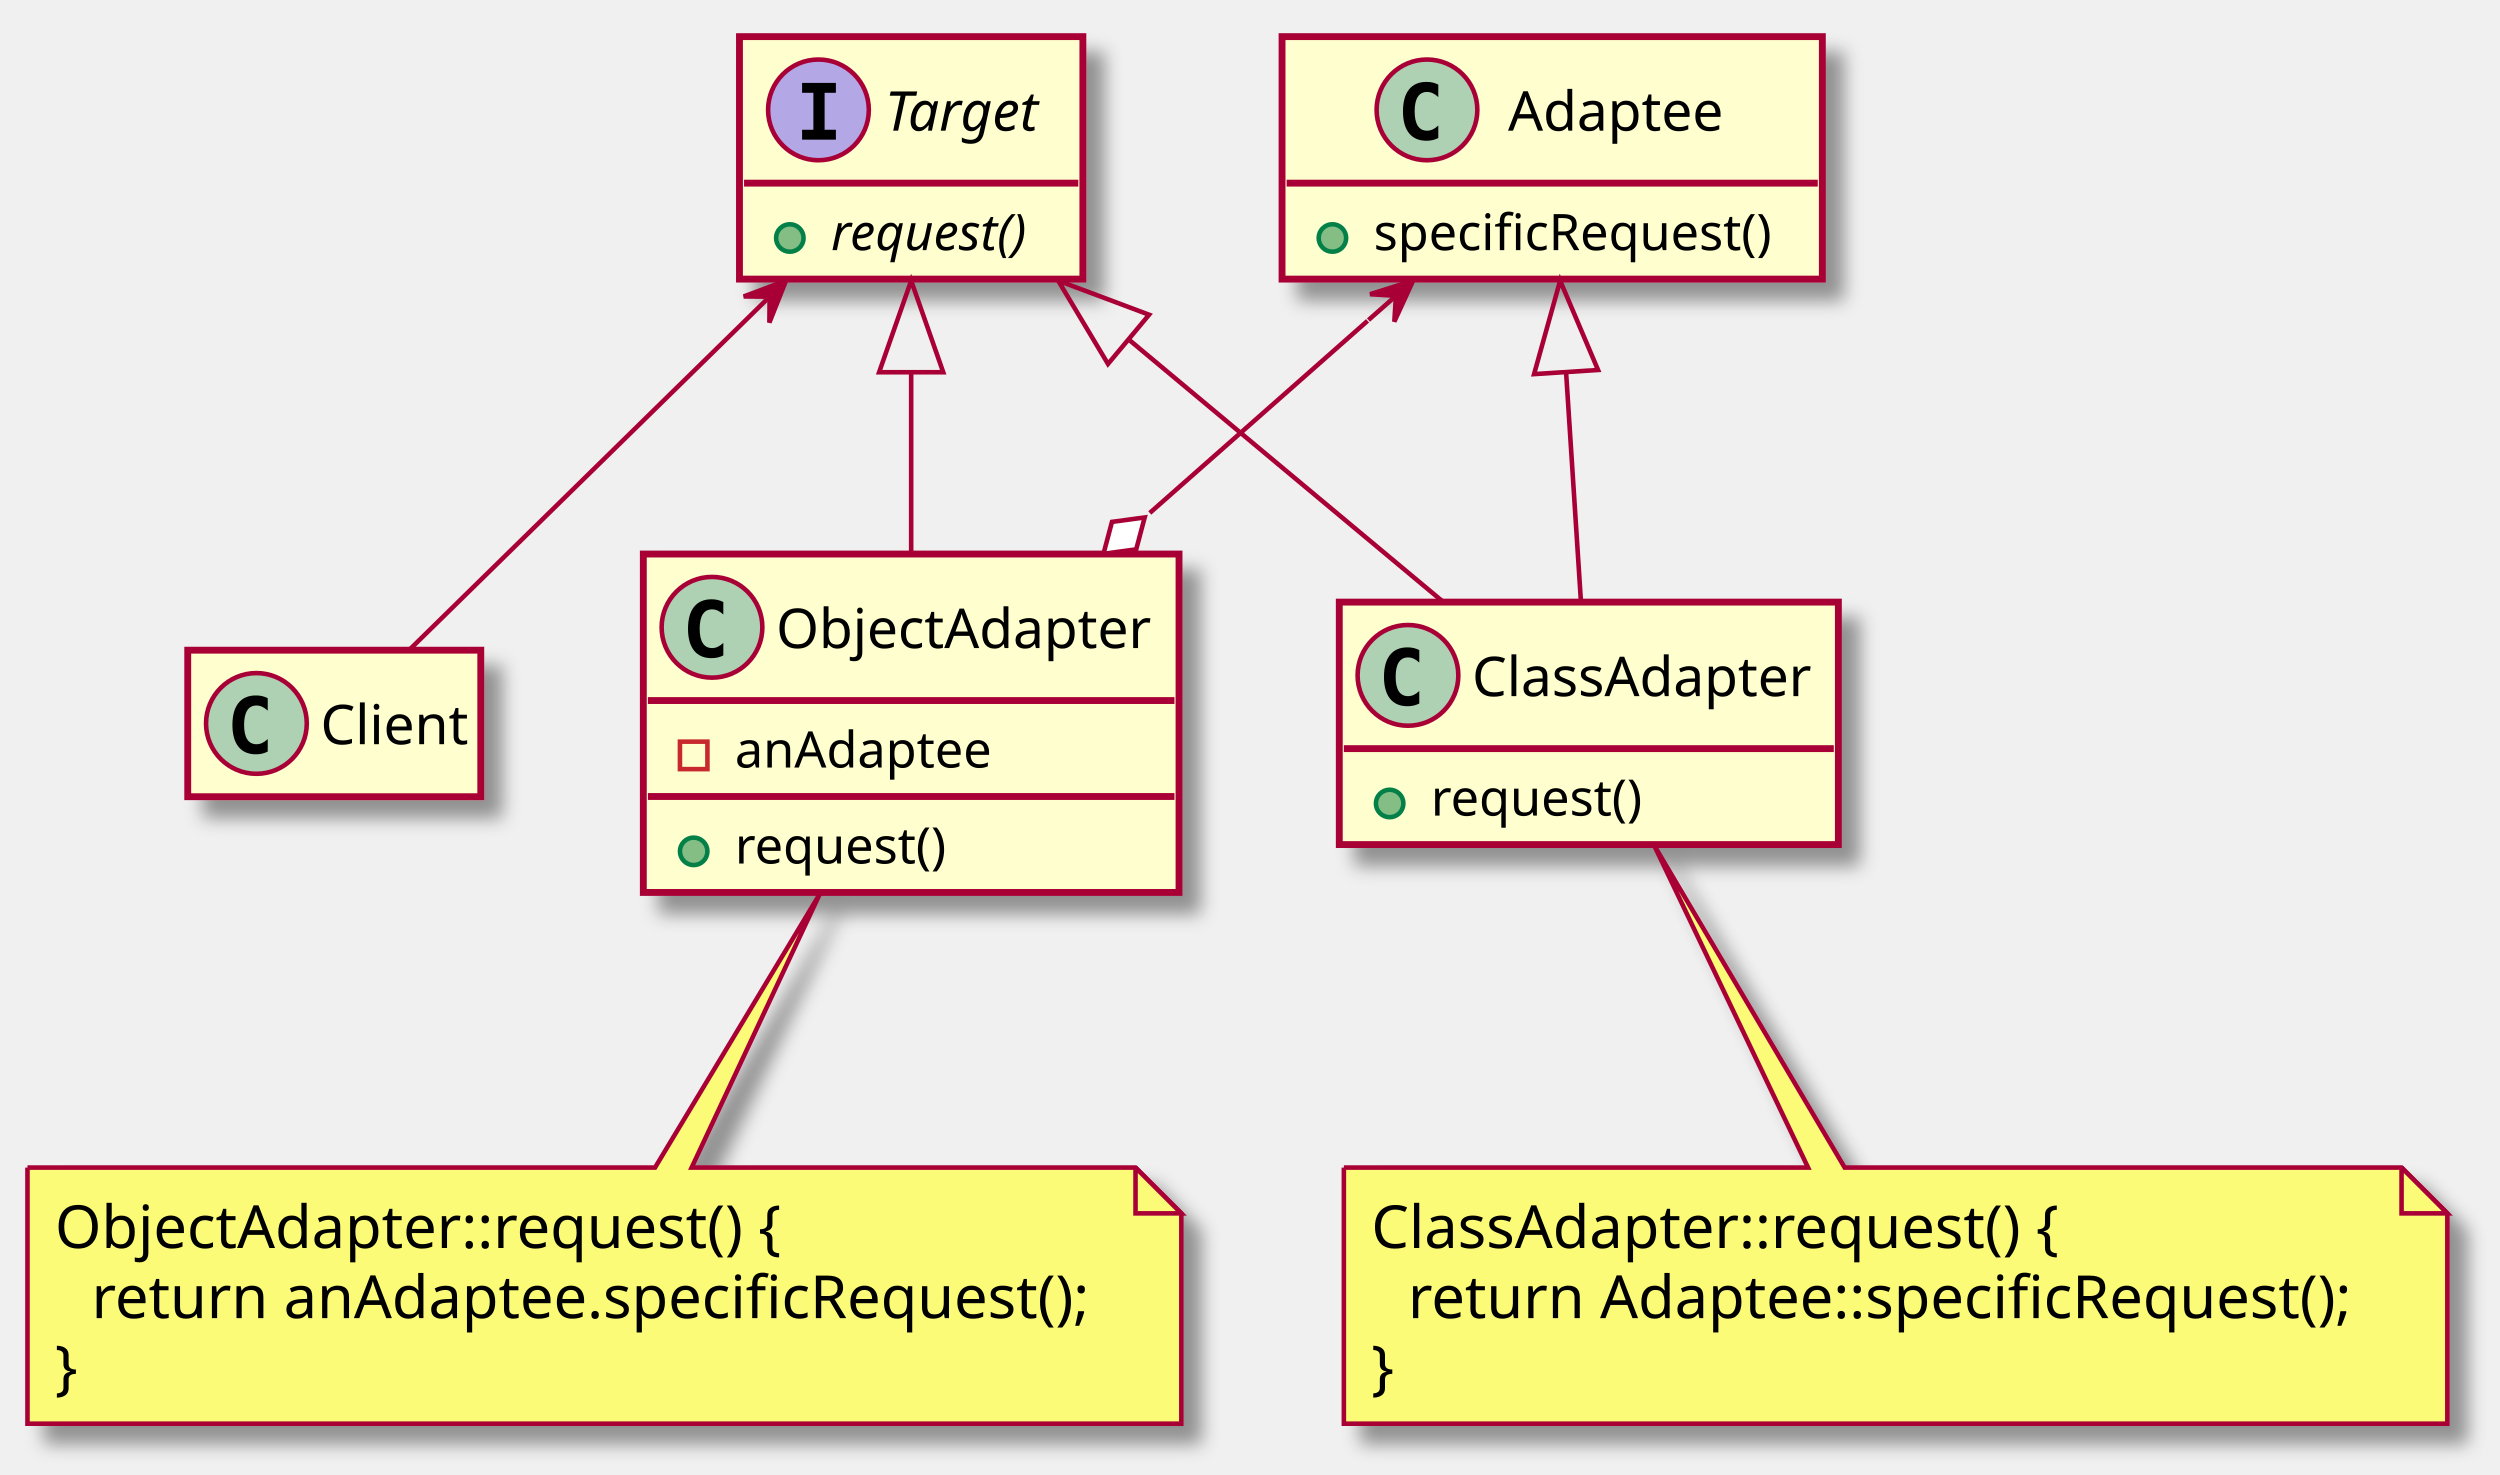
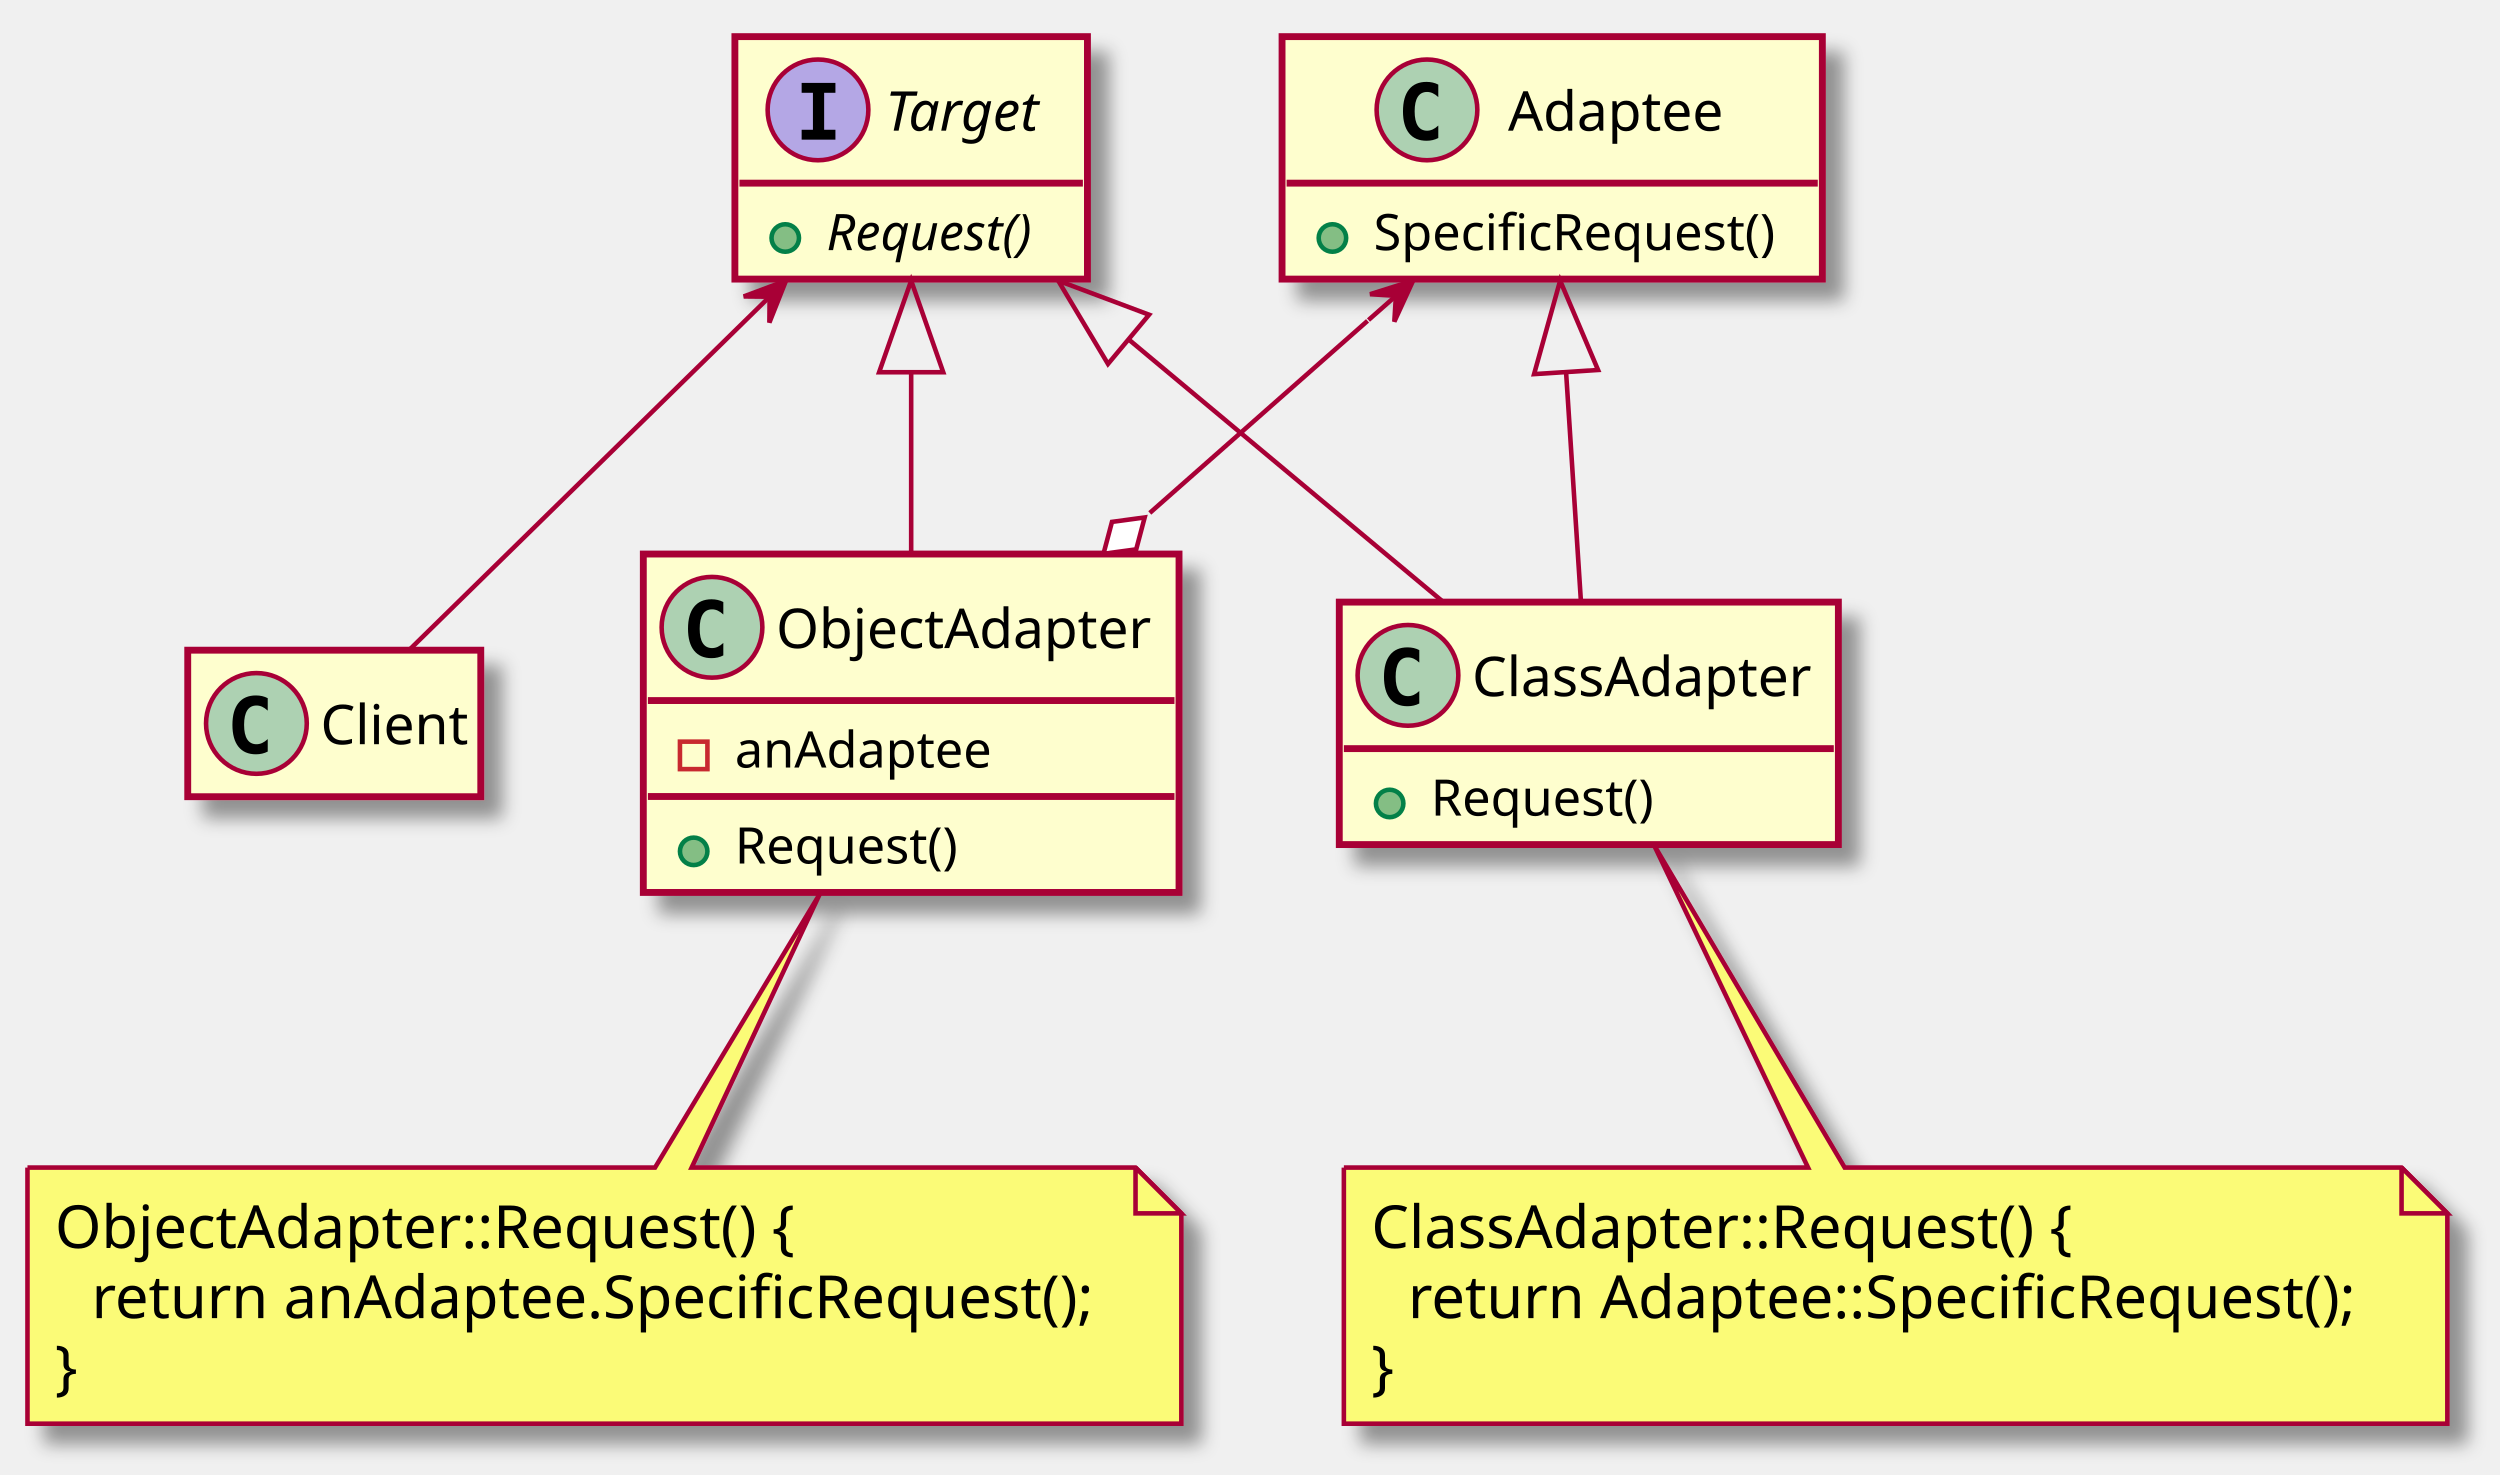
<svg xmlns="http://www.w3.org/2000/svg" contentScriptType="application/ecmascript" contentStyleType="text/css" height="322px" preserveAspectRatio="none" style="width:546px;height:322px;" version="1.1" viewBox="0 0 546 322" width="546px" zoomAndPan="magnify">
  <defs>
-     <filter height="300%" id="f1blkd26pllyze" width="300%" x="-1" y="-1">
+     <filter height="300%" id="fkc71gszdscfa" width="300%" x="-1" y="-1">
      <feGaussianBlur result="blurOut" stdDeviation="2.0" />
      <feColorMatrix in="blurOut" result="blurOut2" type="matrix" values="0 0 0 0 0 0 0 0 0 0 0 0 0 0 0 0 0 0 .4 0" />
      <feOffset dx="4.0" dy="4.0" in="blurOut2" result="blurOut3" />
      <feBlend in="SourceGraphic" in2="blurOut3" mode="normal" />
    </filter>
  </defs>
  <g>
-     <rect fill="#FEFECE" filter="url(#f1blkd26pllyze)" height="52.955" id="Target" style="stroke: #A80036; stroke-width: 1.5;" width="75" x="161.5" y="8" />
-     <ellipse cx="178.75" cy="24" fill="#B4A7E5" rx="11" ry="11" style="stroke: #A80036; stroke-width: 1.0;" />
-     <path d="M175.178,20.265 L175.178,18.107 L182.557,18.107 L182.557,20.265 L180.092,20.265 L180.092,28.342 L182.557,28.342 L182.557,30.5 L175.178,30.5 L175.178,28.342 L177.643,28.342 L177.643,20.265 Z " />
-     <text fill="#000000" font-family="sans-serif" font-size="12" font-style="italic" lengthAdjust="spacingAndGlyphs" textLength="38" x="193.25" y="28.535">Target</text>
-     <line style="stroke: #A80036; stroke-width: 1.5;" x1="162.5" x2="235.5" y1="40" y2="40" />
-     <ellipse cx="172.5" cy="51.977" fill="#84BE84" rx="3" ry="3" style="stroke: #038048; stroke-width: 1.0;" />
-     <text fill="#000000" font-family="sans-serif" font-size="11" font-style="italic" lengthAdjust="spacingAndGlyphs" textLength="49" x="181.5" y="54.635">request()</text>
-     <rect fill="#FEFECE" filter="url(#f1blkd26pllyze)" height="32" id="Client" style="stroke: #A80036; stroke-width: 1.5;" width="64" x="41" y="142" />
+     <rect fill="#FEFECE" filter="url(#fkc71gszdscfa)" height="52.955" id="Target" style="stroke: #A80036; stroke-width: 1.5;" width="77" x="160.5" y="8" />
+     <ellipse cx="178.65" cy="24" fill="#B4A7E5" rx="11" ry="11" style="stroke: #A80036; stroke-width: 1.0;" />
+     <path d="M175.078,20.265 L175.078,18.107 L182.457,18.107 L182.457,20.265 L179.992,20.265 L179.992,28.342 L182.457,28.342 L182.457,30.5 L175.078,30.5 L175.078,28.342 L177.543,28.342 L177.543,20.265 Z " />
+     <text fill="#000000" font-family="sans-serif" font-size="12" font-style="italic" lengthAdjust="spacingAndGlyphs" textLength="38" x="193.35" y="28.535">Target</text>
+     <line style="stroke: #A80036; stroke-width: 1.5;" x1="161.5" x2="236.5" y1="40" y2="40" />
+     <ellipse cx="171.5" cy="51.977" fill="#84BE84" rx="3" ry="3" style="stroke: #038048; stroke-width: 1.0;" />
+     <text fill="#000000" font-family="sans-serif" font-size="11" font-style="italic" lengthAdjust="spacingAndGlyphs" textLength="51" x="180.5" y="54.635">Request()</text>
+     <rect fill="#FEFECE" filter="url(#fkc71gszdscfa)" height="32" id="Client" style="stroke: #A80036; stroke-width: 1.5;" width="64" x="41" y="142" />
    <ellipse cx="56" cy="158" fill="#ADD1B2" rx="11" ry="11" style="stroke: #A80036; stroke-width: 1.0;" />
    <path d="M58.473,164.143 Q57.892,164.442 57.253,164.591 Q56.614,164.741 55.908,164.741 Q53.401,164.741 52.081,163.089 Q50.762,161.437 50.762,158.316 Q50.762,155.186 52.081,153.535 Q53.401,151.883 55.908,151.883 Q56.614,151.883 57.261,152.032 Q57.909,152.182 58.473,152.481 L58.473,155.203 Q57.842,154.622 57.249,154.352 Q56.655,154.083 56.024,154.083 Q54.68,154.083 53.995,155.149 Q53.31,156.216 53.31,158.316 Q53.31,160.408 53.995,161.474 Q54.68,162.541 56.024,162.541 Q56.655,162.541 57.249,162.271 Q57.842,162.001 58.473,161.42 Z " />
    <text fill="#000000" font-family="sans-serif" font-size="12" lengthAdjust="spacingAndGlyphs" textLength="32" x="70" y="162.535">Client</text>
-     <rect fill="#FEFECE" filter="url(#f1blkd26pllyze)" height="52.955" id="ClassAdapter" style="stroke: #A80036; stroke-width: 1.5;" width="109" x="292.5" y="131.5" />
+     <rect fill="#FEFECE" filter="url(#fkc71gszdscfa)" height="52.955" id="ClassAdapter" style="stroke: #A80036; stroke-width: 1.5;" width="109" x="292.5" y="131.5" />
    <ellipse cx="307.5" cy="147.5" fill="#ADD1B2" rx="11" ry="11" style="stroke: #A80036; stroke-width: 1.0;" />
    <path d="M309.973,153.643 Q309.392,153.942 308.753,154.091 Q308.114,154.241 307.408,154.241 Q304.901,154.241 303.582,152.589 Q302.262,150.937 302.262,147.816 Q302.262,144.686 303.582,143.035 Q304.901,141.383 307.408,141.383 Q308.114,141.383 308.761,141.532 Q309.409,141.682 309.973,141.981 L309.973,144.703 Q309.342,144.122 308.749,143.852 Q308.155,143.583 307.524,143.583 Q306.18,143.583 305.495,144.649 Q304.81,145.716 304.81,147.816 Q304.81,149.908 305.495,150.974 Q306.18,152.041 307.524,152.041 Q308.155,152.041 308.749,151.771 Q309.342,151.501 309.973,150.92 Z " />
    <text fill="#000000" font-family="sans-serif" font-size="12" lengthAdjust="spacingAndGlyphs" textLength="77" x="321.5" y="152.035">ClassAdapter</text>
    <line style="stroke: #A80036; stroke-width: 1.5;" x1="293.5" x2="400.5" y1="163.5" y2="163.5" />
    <ellipse cx="303.5" cy="175.477" fill="#84BE84" rx="3" ry="3" style="stroke: #038048; stroke-width: 1.0;" />
-     <text fill="#000000" font-family="sans-serif" font-size="11" lengthAdjust="spacingAndGlyphs" textLength="49" x="312.5" y="178.135">request()</text>
-     <rect fill="#FEFECE" filter="url(#f1blkd26pllyze)" height="73.91" id="ObjectAdapter" style="stroke: #A80036; stroke-width: 1.5;" width="117" x="140.5" y="121" />
+     <text fill="#000000" font-family="sans-serif" font-size="11" lengthAdjust="spacingAndGlyphs" textLength="51" x="312.5" y="178.135">Request()</text>
+     <rect fill="#FEFECE" filter="url(#fkc71gszdscfa)" height="73.91" id="ObjectAdapter" style="stroke: #A80036; stroke-width: 1.5;" width="117" x="140.5" y="121" />
    <ellipse cx="155.5" cy="137" fill="#ADD1B2" rx="11" ry="11" style="stroke: #A80036; stroke-width: 1.0;" />
    <path d="M157.973,143.143 Q157.392,143.442 156.753,143.591 Q156.114,143.741 155.408,143.741 Q152.901,143.741 151.582,142.089 Q150.262,140.437 150.262,137.316 Q150.262,134.186 151.582,132.535 Q152.901,130.883 155.408,130.883 Q156.114,130.883 156.761,131.032 Q157.409,131.182 157.973,131.481 L157.973,134.203 Q157.342,133.622 156.749,133.352 Q156.155,133.083 155.524,133.083 Q154.18,133.083 153.495,134.149 Q152.81,135.216 152.81,137.316 Q152.81,139.408 153.495,140.474 Q154.18,141.541 155.524,141.541 Q156.155,141.541 156.749,141.271 Q157.342,141.001 157.973,140.42 Z " />
    <text fill="#000000" font-family="sans-serif" font-size="12" lengthAdjust="spacingAndGlyphs" textLength="85" x="169.5" y="141.535">ObjectAdapter</text>
    <line style="stroke: #A80036; stroke-width: 1.5;" x1="141.5" x2="256.5" y1="153" y2="153" />
    <rect fill="none" height="6" style="stroke: #C82930; stroke-width: 1.0;" width="6" x="148.5" y="161.977" />
    <text fill="#000000" font-family="sans-serif" font-size="11" lengthAdjust="spacingAndGlyphs" textLength="57" x="160.5" y="167.635">anAdaptee</text>
    <line style="stroke: #A80036; stroke-width: 1.5;" x1="141.5" x2="256.5" y1="173.955" y2="173.955" />
    <ellipse cx="151.5" cy="185.933" fill="#84BE84" rx="3" ry="3" style="stroke: #038048; stroke-width: 1.0;" />
-     <text fill="#000000" font-family="sans-serif" font-size="11" lengthAdjust="spacingAndGlyphs" textLength="49" x="160.5" y="188.59">request()</text>
-     <rect fill="#FEFECE" filter="url(#f1blkd26pllyze)" height="52.955" id="Adaptee" style="stroke: #A80036; stroke-width: 1.5;" width="118" x="280" y="8" />
+     <text fill="#000000" font-family="sans-serif" font-size="11" lengthAdjust="spacingAndGlyphs" textLength="51" x="160.5" y="188.59">Request()</text>
+     <rect fill="#FEFECE" filter="url(#fkc71gszdscfa)" height="52.955" id="Adaptee" style="stroke: #A80036; stroke-width: 1.5;" width="118" x="280" y="8" />
    <ellipse cx="311.65" cy="24" fill="#ADD1B2" rx="11" ry="11" style="stroke: #A80036; stroke-width: 1.0;" />
    <path d="M314.123,30.143 Q313.542,30.442 312.903,30.591 Q312.264,30.741 311.558,30.741 Q309.051,30.741 307.731,29.089 Q306.412,27.437 306.412,24.316 Q306.412,21.186 307.731,19.535 Q309.051,17.883 311.558,17.883 Q312.264,17.883 312.911,18.032 Q313.559,18.182 314.123,18.48 L314.123,21.203 Q313.492,20.622 312.899,20.352 Q312.305,20.082 311.674,20.082 Q310.33,20.082 309.645,21.149 Q308.96,22.216 308.96,24.316 Q308.96,26.408 309.645,27.474 Q310.33,28.541 311.674,28.541 Q312.305,28.541 312.899,28.271 Q313.492,28.002 314.123,27.42 Z " />
    <text fill="#000000" font-family="sans-serif" font-size="12" lengthAdjust="spacingAndGlyphs" textLength="49" x="329.35" y="28.535">Adaptee</text>
    <line style="stroke: #A80036; stroke-width: 1.5;" x1="281" x2="397" y1="40" y2="40" />
    <ellipse cx="291" cy="51.977" fill="#84BE84" rx="3" ry="3" style="stroke: #038048; stroke-width: 1.0;" />
-     <text fill="#000000" font-family="sans-serif" font-size="11" lengthAdjust="spacingAndGlyphs" textLength="92" x="300" y="54.635">specificRequest()</text>
-     <path d="M6,255 L6,310.932 A0,0 0 0 0 6,310.932 L258,310.932 A0,0 0 0 0 258,310.932 L258,265 L248,255 L151.055,255 L179.079,195.166 L143.055,255 L6,255 A0,0 0 0 0 6,255 " fill="#FBFB77" filter="url(#f1blkd26pllyze)" style="stroke: #A80036; stroke-width: 1.0;" />
+     <text fill="#000000" font-family="sans-serif" font-size="11" lengthAdjust="spacingAndGlyphs" textLength="92" x="300" y="54.635">SpecificRequest()</text>
+     <path d="M6,255 L6,310.932 A0,0 0 0 0 6,310.932 L258,310.932 A0,0 0 0 0 258,310.932 L258,265 L248,255 L151.055,255 L179.079,195.166 L143.055,255 L6,255 A0,0 0 0 0 6,255 " fill="#FBFB77" filter="url(#fkc71gszdscfa)" style="stroke: #A80036; stroke-width: 1.0;" />
    <path d="M248,255 L248,265 L258,265 L248,255 " fill="#FBFB77" style="stroke: #A80036; stroke-width: 1.0;" />
-     <text fill="#000000" font-family="sans-serif" font-size="13" lengthAdjust="spacingAndGlyphs" textLength="161" x="12" y="272.568">ObjectAdapter::request() {</text>
-     <text fill="#000000" font-family="sans-serif" font-size="13" lengthAdjust="spacingAndGlyphs" textLength="223" x="20" y="287.879">return anAdaptee.specificRequest();</text>
+     <text fill="#000000" font-family="sans-serif" font-size="13" lengthAdjust="spacingAndGlyphs" textLength="164" x="12" y="272.568">ObjectAdapter::Request() {</text>
+     <text fill="#000000" font-family="sans-serif" font-size="13" lengthAdjust="spacingAndGlyphs" textLength="223" x="20" y="287.879">return anAdaptee.SpecificRequest();</text>
    <text fill="#000000" font-family="sans-serif" font-size="13" lengthAdjust="spacingAndGlyphs" textLength="4" x="12" y="303.19">}</text>
-     <path d="M293.5,255 L293.5,310.932 A0,0 0 0 0 293.5,310.932 L534.5,310.932 A0,0 0 0 0 534.5,310.932 L534.5,265 L524.5,255 L402.88,255 L361.209,184.509 L394.88,255 L293.5,255 A0,0 0 0 0 293.5,255 " fill="#FBFB77" filter="url(#f1blkd26pllyze)" style="stroke: #A80036; stroke-width: 1.0;" />
+     <path d="M293.5,255 L293.5,310.932 A0,0 0 0 0 293.5,310.932 L534.5,310.932 A0,0 0 0 0 534.5,310.932 L534.5,265 L524.5,255 L402.88,255 L361.209,184.509 L394.88,255 L293.5,255 A0,0 0 0 0 293.5,255 " fill="#FBFB77" filter="url(#fkc71gszdscfa)" style="stroke: #A80036; stroke-width: 1.0;" />
    <path d="M524.5,255 L524.5,265 L534.5,265 L524.5,255 " fill="#FBFB77" style="stroke: #A80036; stroke-width: 1.0;" />
-     <text fill="#000000" font-family="sans-serif" font-size="13" lengthAdjust="spacingAndGlyphs" textLength="154" x="299.5" y="272.568">ClassAdapter::request() {</text>
-     <text fill="#000000" font-family="sans-serif" font-size="13" lengthAdjust="spacingAndGlyphs" textLength="212" x="307.5" y="287.879">return Adaptee::specificRequest();</text>
+     <text fill="#000000" font-family="sans-serif" font-size="13" lengthAdjust="spacingAndGlyphs" textLength="157" x="299.5" y="272.568">ClassAdapter::Request() {</text>
+     <text fill="#000000" font-family="sans-serif" font-size="13" lengthAdjust="spacingAndGlyphs" textLength="212" x="307.5" y="287.879">return Adaptee::SpecificRequest();</text>
    <text fill="#000000" font-family="sans-serif" font-size="13" lengthAdjust="spacingAndGlyphs" textLength="4" x="299.5" y="303.19">}</text>
    <path d="M168.067,64.819 C143.252,89.142 109.387,122.335 89.49,141.837 " fill="none" id="Target-Client" style="stroke: #A80036; stroke-width: 1.0;" />
    <polygon fill="#A80036" points="171.66,61.298,162.433,64.741,168.089,64.798,168.032,70.454,171.66,61.298" style="stroke: #A80036; stroke-width: 1.0;" />
    <path d="M246.649,74.261 C269.079,92.978 295.224,114.795 315.203,131.467 " fill="none" id="Target-ClassAdapter" style="stroke: #A80036; stroke-width: 1.0;" />
    <polygon fill="none" points="241.985,79.486,231.114,61.298,250.955,68.737,241.985,79.486" style="stroke: #A80036; stroke-width: 1.0;" />
    <path d="M199,81.356 C199,94.454 199,108.503 199,120.948 " fill="none" id="Target-ObjectAdapter" style="stroke: #A80036; stroke-width: 1.0;" />
    <polygon fill="none" points="192,81.298,199,61.298,206,81.298,192,81.298" style="stroke: #A80036; stroke-width: 1.0;" />
    <path d="M342.038,81.406 C343.131,98.268 344.325,116.699 345.267,131.255 " fill="none" id="Adaptee-ClassAdapter" style="stroke: #A80036; stroke-width: 1.0;" />
    <polygon fill="none" points="335.043,81.708,340.736,61.298,349.014,80.803,335.043,81.708" style="stroke: #A80036; stroke-width: 1.0;" />
    <path d="M298.676,70.072 C283.845,83.155 266.833,98.162 251.111,112.031 " fill="none" id="Adaptee-ObjectAdapter" style="stroke: #A80036; stroke-width: 1.0;" />
    <polygon fill="#FFFFFF" points="241.002,120.948,248.147,119.979,250.001,113.01,242.855,113.98,241.002,120.948" style="stroke: #A80036; stroke-width: 1.0;" />
    <polygon fill="#A80036" points="308.622,61.298,299.227,64.252,304.873,64.605,304.519,70.251,308.622,61.298" style="stroke: #A80036; stroke-width: 1.0;" />
    <line style="stroke: #A80036; stroke-width: 1.0;" x1="304.873" x2="298.873" y1="64.605" y2="69.898" />
  </g>
</svg>
